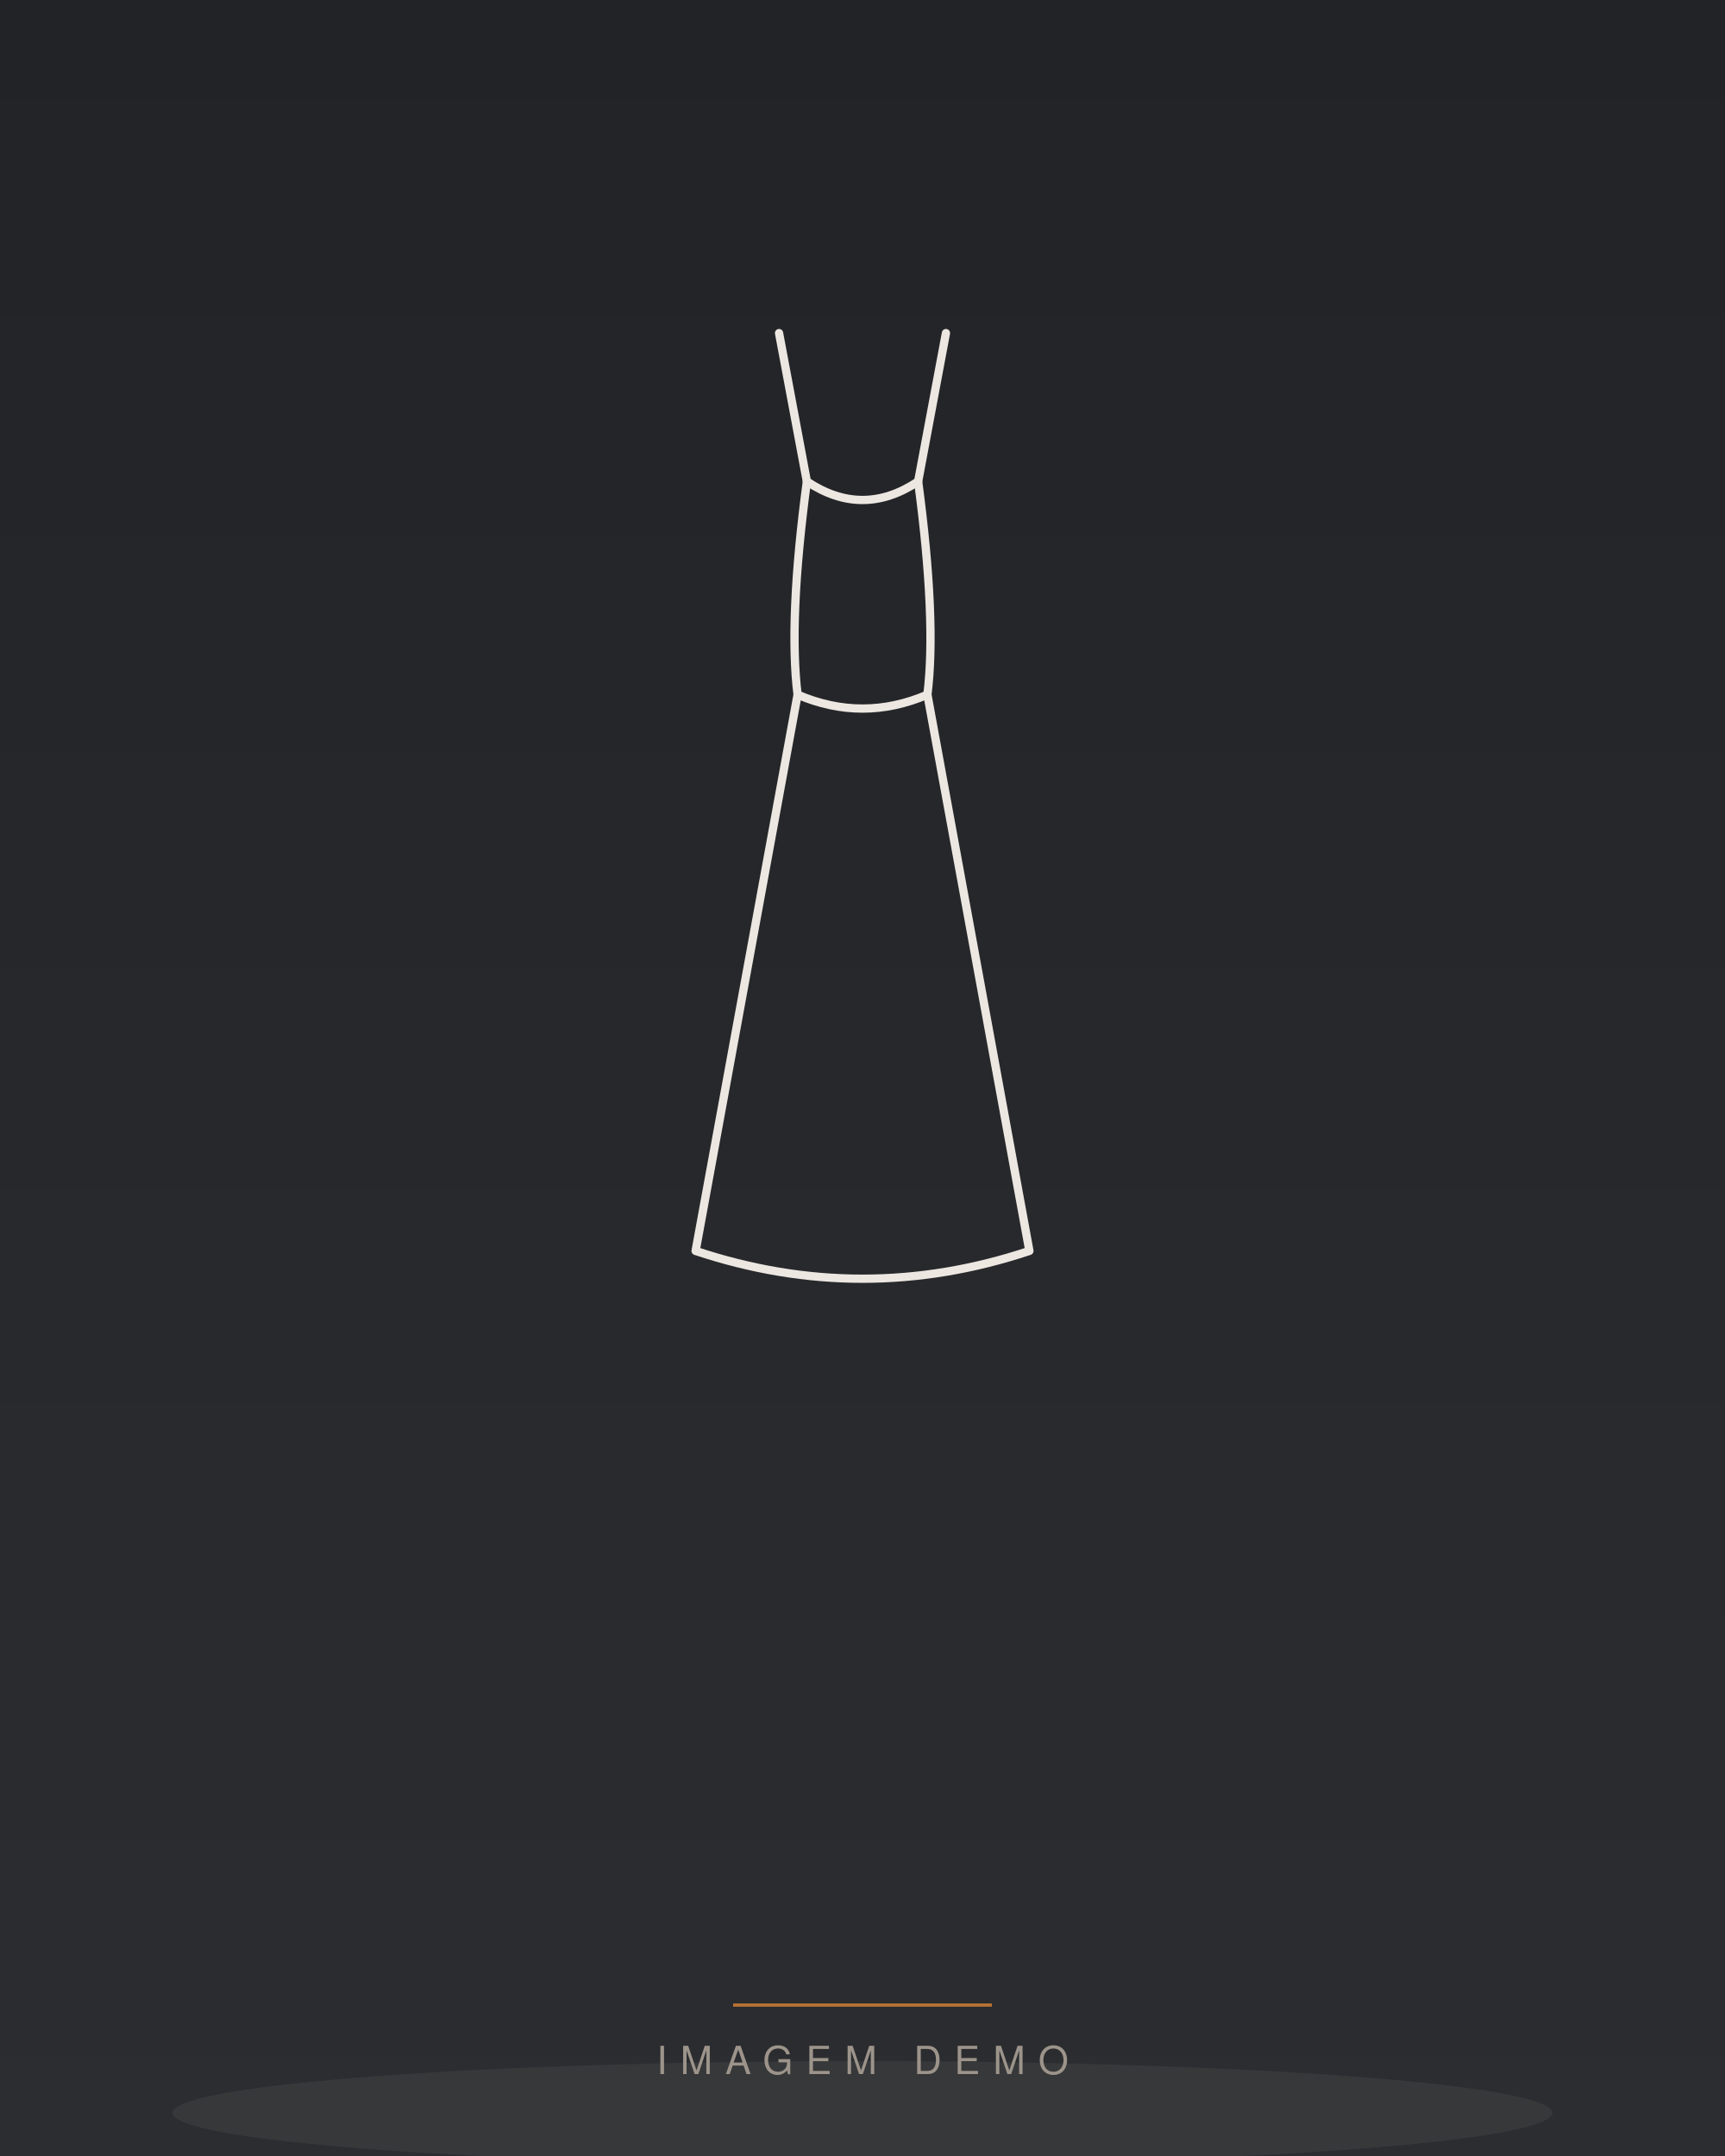
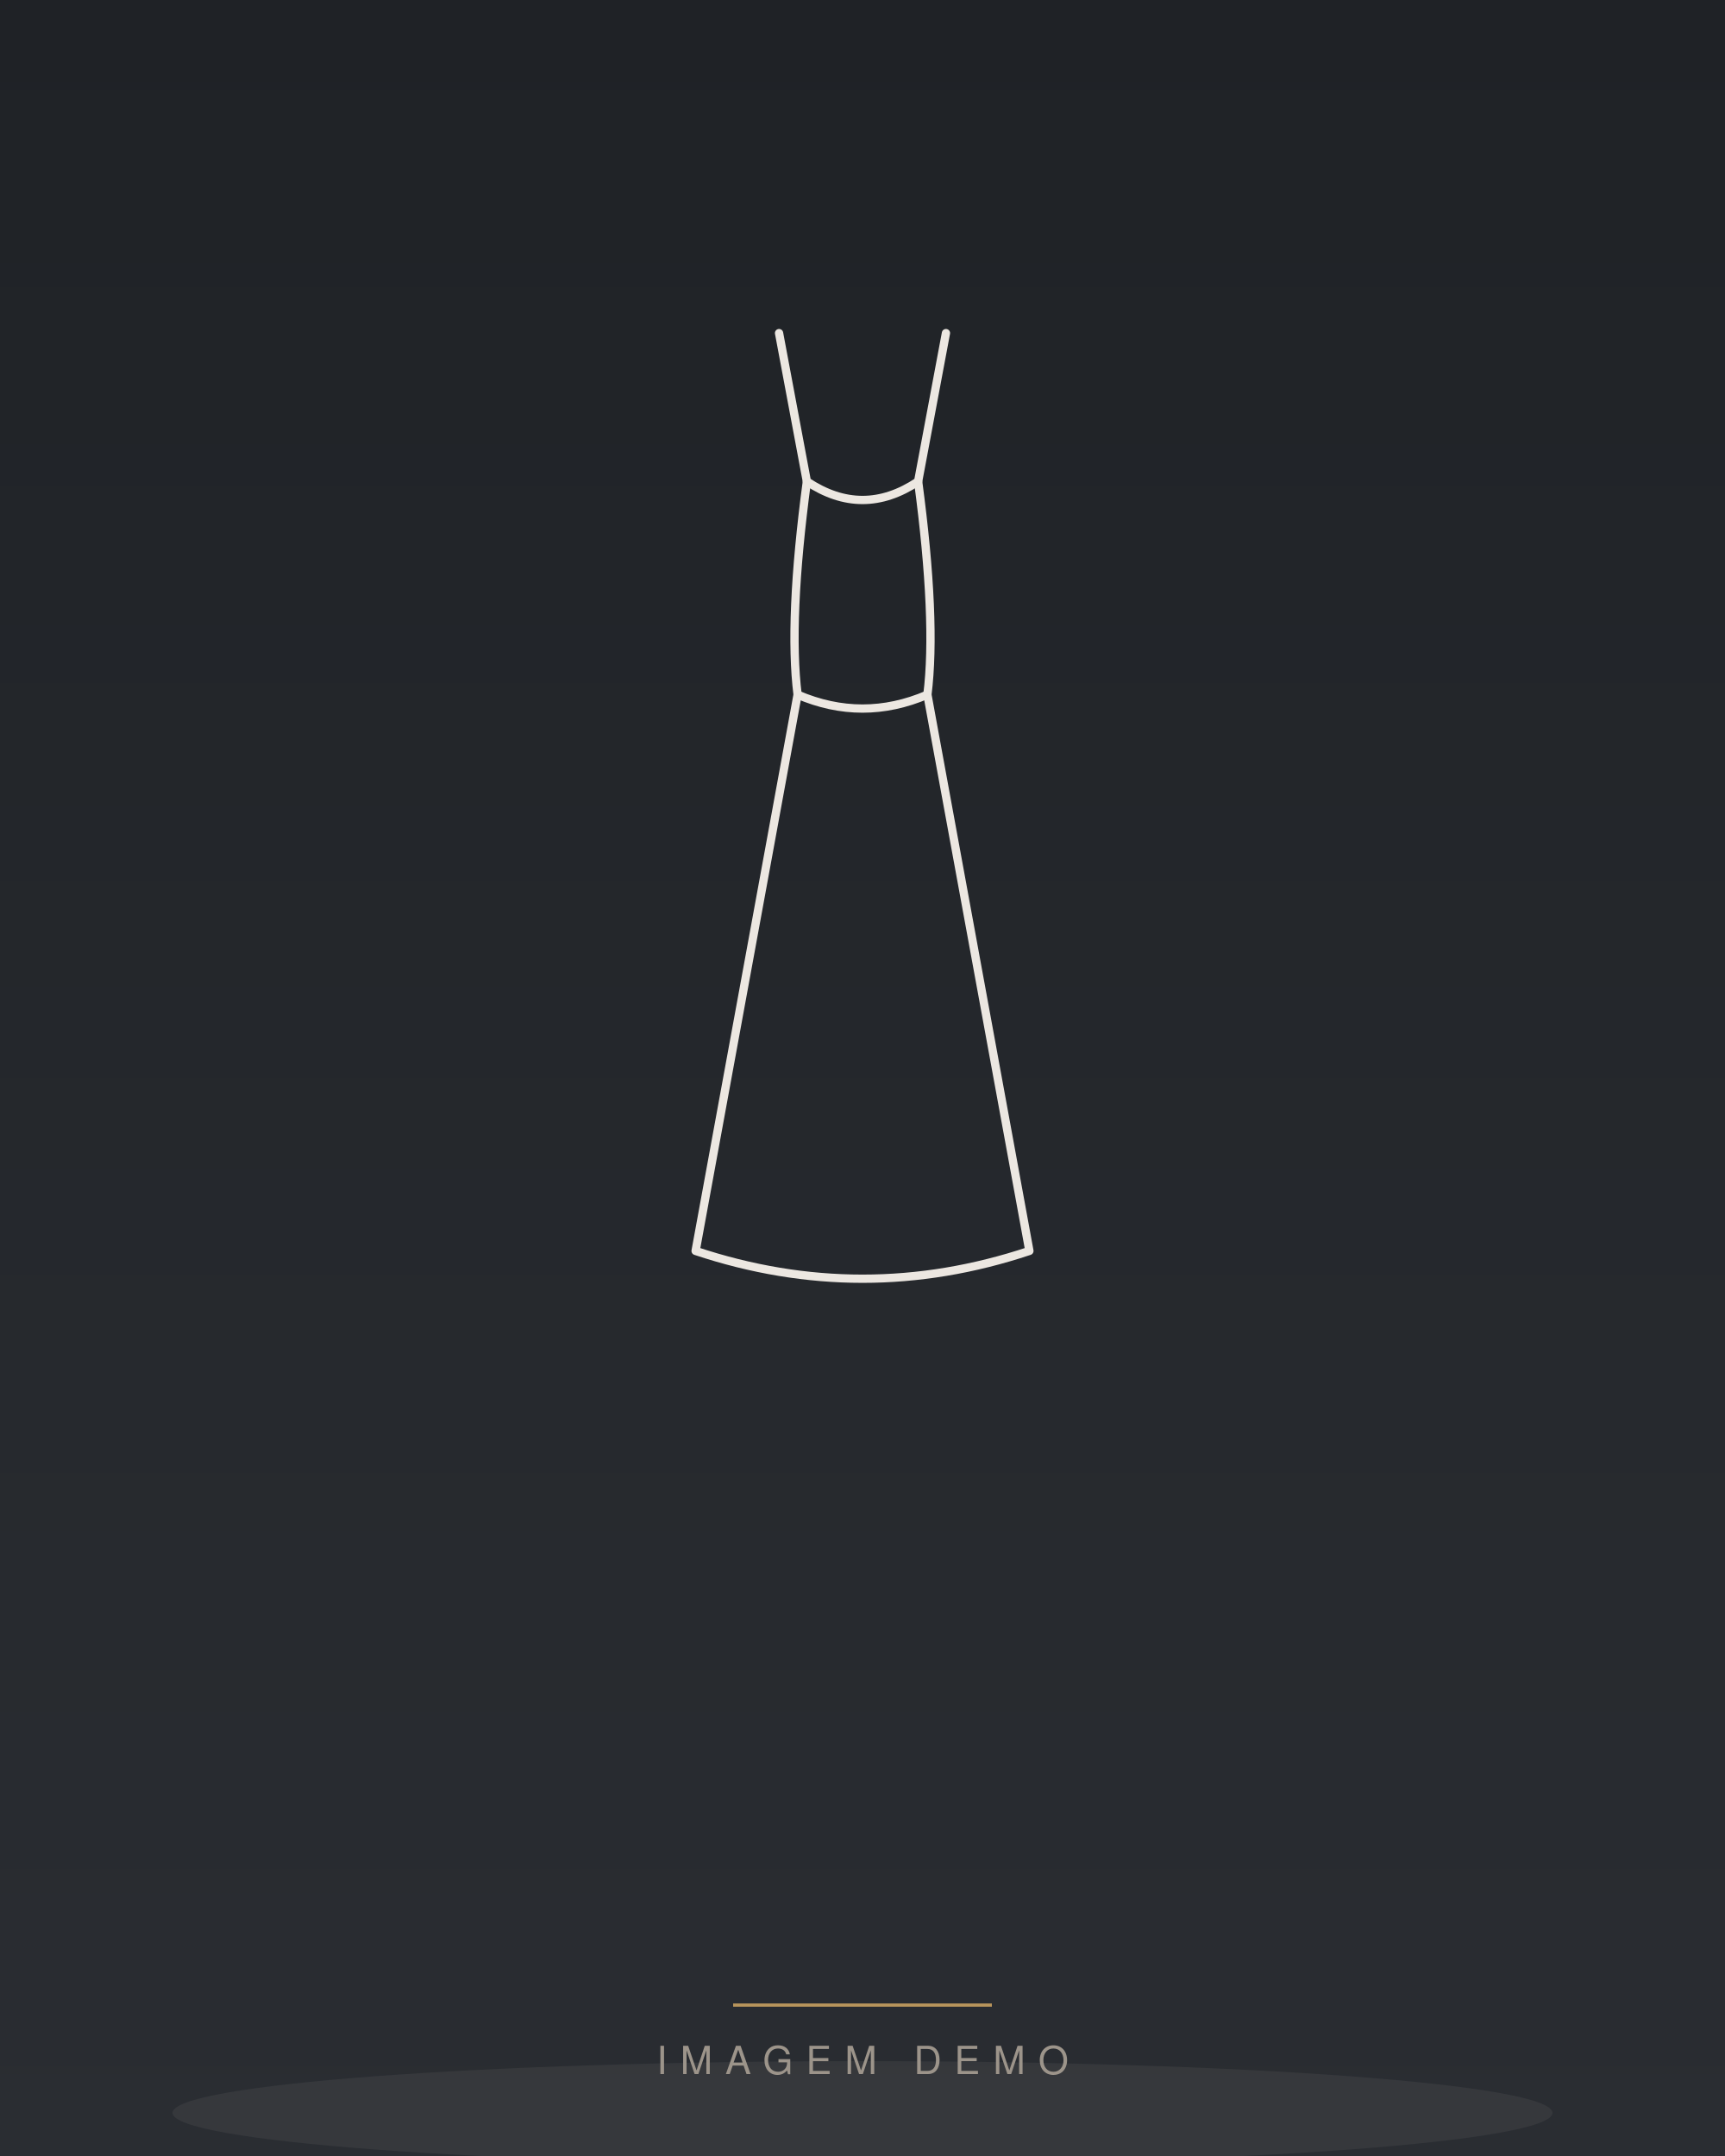
<svg xmlns="http://www.w3.org/2000/svg" viewBox="0 0 800 1000" width="800" height="1000">
  <defs>
    <linearGradient id="g" x1="0" y1="0" x2="0" y2="1">
-       <stop offset="0" stop-color="#222326" />
-       <stop offset="1" stop-color="#2C2D30" />
+       <stop offset="0" stop-color="#1F2226" />
+       <stop offset="1" stop-color="#2A2D32" />
    </linearGradient>
  </defs>
  <rect width="800" height="1000" fill="url(#g)" />
  <ellipse cx="400" cy="980" rx="320" ry="24" fill="#ECE7E1" opacity="0.06" />
  <g transform="translate(185 90) scale(2.15)" fill="none" stroke="#ECE7E1" stroke-width="1.786" stroke-linecap="round" stroke-linejoin="round">
    <path d="M82 30 L88 62 Q100 70 112 62 L118 30" />
    <path d="M88 62 Q84 92 86 108 L64 228 Q100 240 136 228 L114 108 Q116 92 112 62" />
    <path d="M86 108 Q100 114 114 108" />
  </g>
-   <line x1="340" y1="930" x2="460" y2="930" stroke="#B87333" stroke-width="1.5" />
+   <line x1="340" y1="930" x2="460" y2="930" stroke="#B8955C" stroke-width="1.5" />
  <text x="400" y="962" text-anchor="middle" font-family="Helvetica, Arial, sans-serif" font-size="18" letter-spacing="6" fill="#9C948A">IMAGEM DEMO</text>
</svg>
